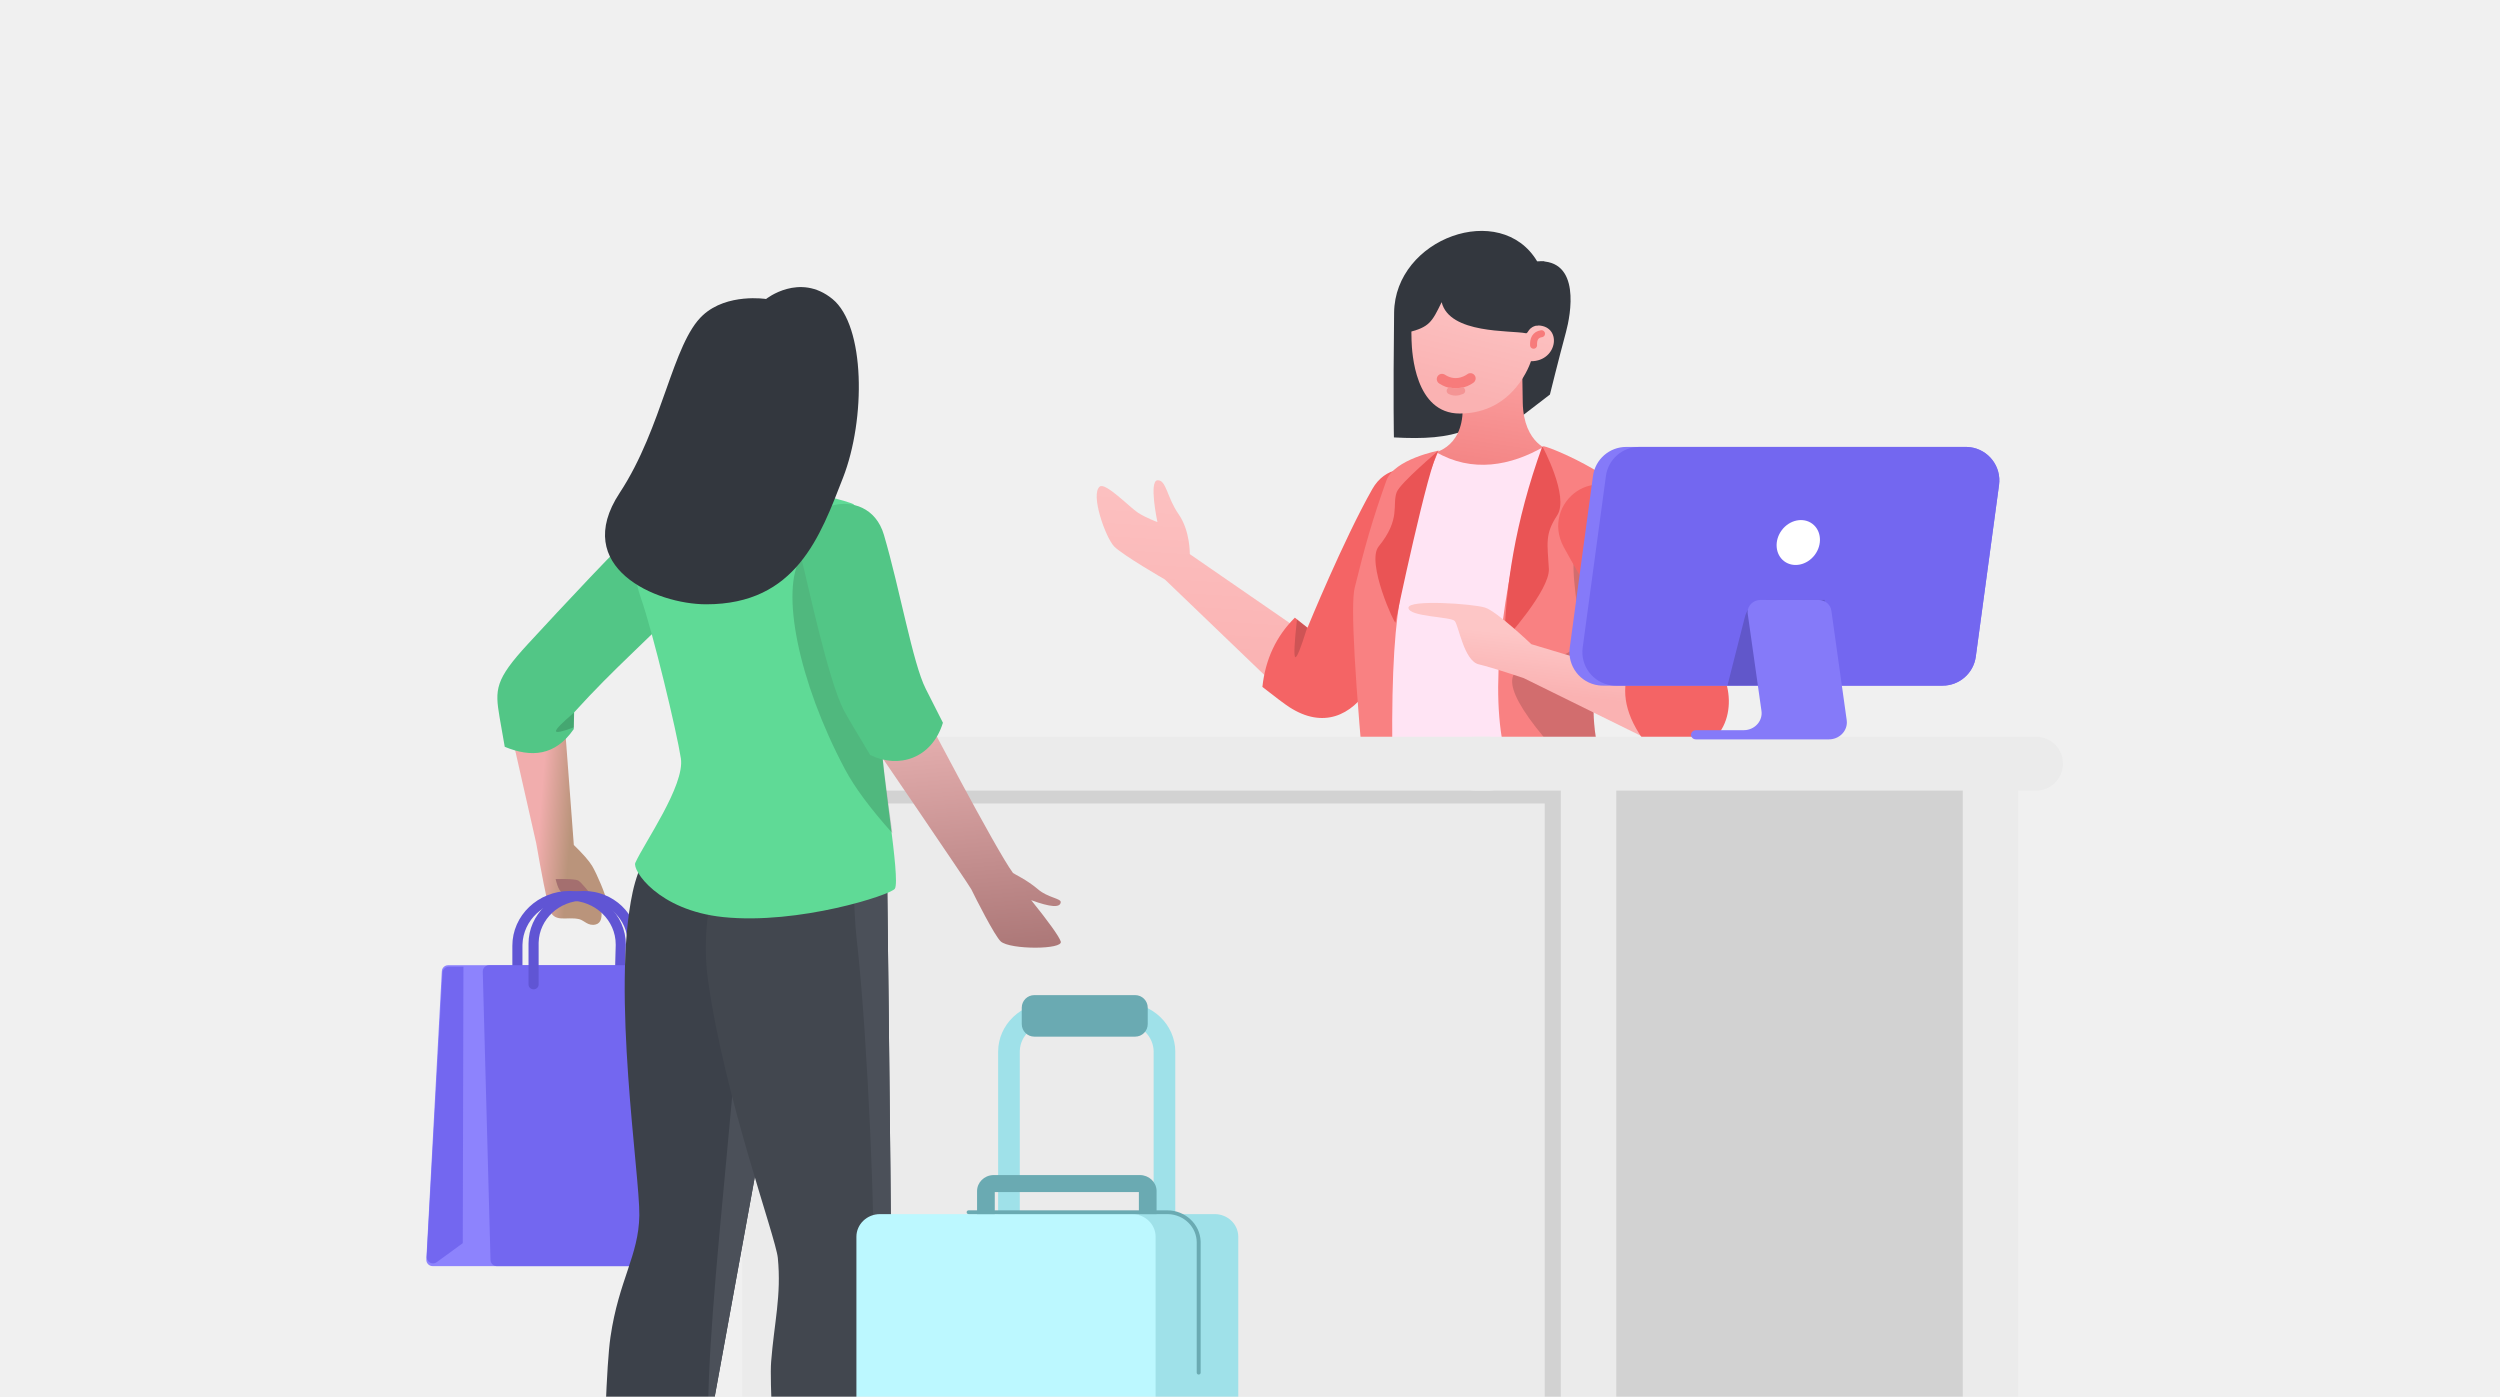
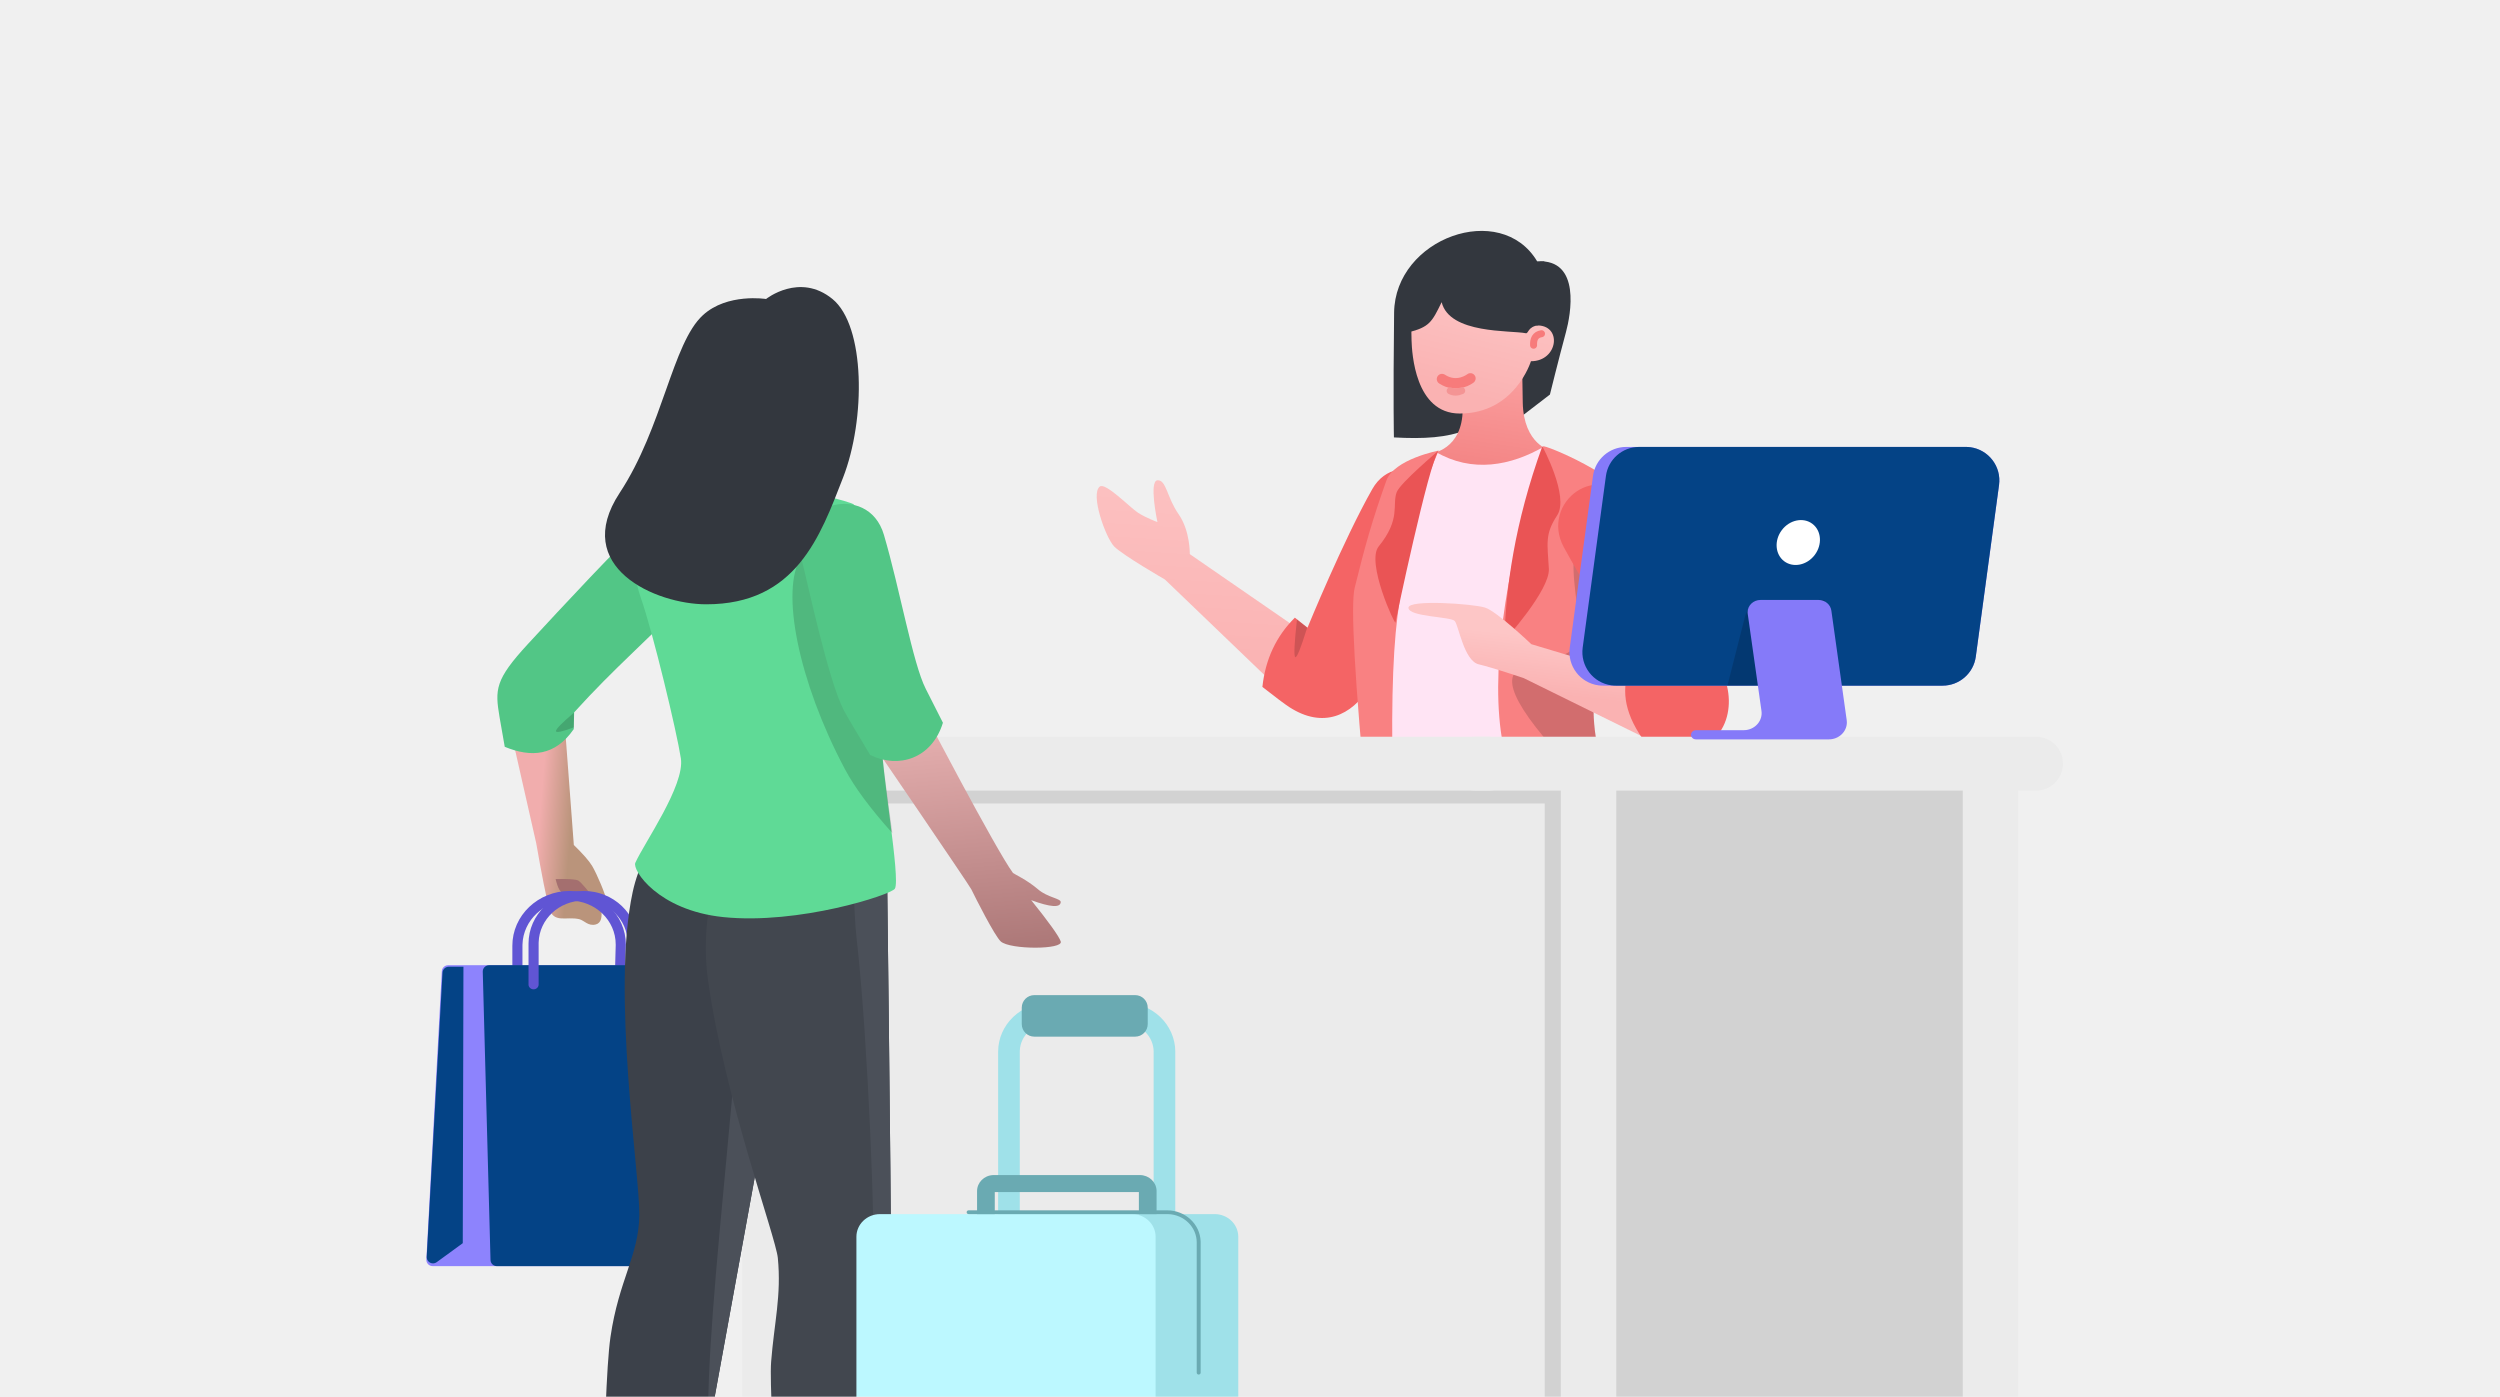
<svg xmlns="http://www.w3.org/2000/svg" xmlns:xlink="http://www.w3.org/1999/xlink" width="358px" height="200px" viewBox="0 0 358 200" version="1.1">
  <defs>
    <path d="M6,0 L352,0 C355.314,-6.08718376e-16 358,2.686 358,6 L358,200 L358,200 L0,200 L0,6 C-4.05812251e-16,2.686 2.686,6.08718376e-16 6,0 Z" id="path-1" />
    <linearGradient x1="100%" y1="28.702%" x2="100%" y2="138.491%" id="linearGradient-3">
      <stop stop-color="#7E1939" offset="0%" />
      <stop stop-color="#E35785" offset="100%" />
    </linearGradient>
    <linearGradient x1="100%" y1="28.702%" x2="100%" y2="96.604%" id="linearGradient-4">
      <stop stop-color="#9C2248" offset="0%" />
      <stop stop-color="#E35785" offset="100%" />
    </linearGradient>
    <linearGradient x1="42.833%" y1="-28.186%" x2="50%" y2="91.05%" id="linearGradient-5">
      <stop stop-color="#FDC6C6" offset="0%" />
      <stop stop-color="#FAB2B2" offset="100%" />
    </linearGradient>
    <linearGradient x1="44.771%" y1="-28.186%" x2="62.919%" y2="121.547%" id="linearGradient-6">
      <stop stop-color="#FFAFAF" offset="0%" />
      <stop stop-color="#F07777" offset="100%" />
    </linearGradient>
    <linearGradient x1="31.713%" y1="-1.016%" x2="55.144%" y2="86.96%" id="linearGradient-7">
      <stop stop-color="#FDC6C6" offset="0%" />
      <stop stop-color="#FAB2B2" offset="100%" />
    </linearGradient>
    <linearGradient x1="42.314%" y1="24.938%" x2="50%" y2="63.158%" id="linearGradient-8">
      <stop stop-color="#FDC6C6" offset="0%" />
      <stop stop-color="#FAB2B2" offset="100%" />
    </linearGradient>
    <linearGradient x1="40.233%" y1="35.954%" x2="59.343%" y2="59.89%" id="linearGradient-9">
      <stop stop-color="#F1ADAD" offset="0%" />
      <stop stop-color="#BA947B" offset="100%" />
    </linearGradient>
    <linearGradient x1="43.599%" y1="-28.186%" x2="50%" y2="111.154%" id="linearGradient-10">
      <stop stop-color="#FDC6C6" offset="0%" />
      <stop stop-color="#A47070" offset="100%" />
    </linearGradient>
    <linearGradient x1="46.493%" y1="-28.186%" x2="50%" y2="111.154%" id="linearGradient-11">
      <stop stop-color="#FDC6C6" offset="0%" />
      <stop stop-color="#A47070" offset="100%" />
    </linearGradient>
  </defs>
  <g id="📝-Pages-New" stroke="none" stroke-width="1" fill="none" fill-rule="evenodd">
    <g id="Knowledge-Base" transform="translate(-288, -445)">
      <g id="Illustration" transform="translate(288, 445)">
        <mask id="mask-2" fill="white">
          <use xlink:href="#path-1" />
        </mask>
        <g id="Mask" />
        <g mask="url(#mask-2)">
          <g transform="translate(61, 32)">
            <g id="Wom2.4" transform="translate(141, 109) scale(-1, 1) translate(-141, -109) translate(95, 0.5)">
              <g id="LLeg" transform="translate(27.06185, 78.22868)">
                <path d="M-6.88594311e-15,4.37589234e-14 C-6.88594311e-15,4.37589234e-14 6.481,59.226 7.01,64.638 C7.539,70.049 6.481,73.968 6.047,79.557 C5.614,85.146 7.701,120.3 7.701,120.3 C10.77,122.06 14.422,122.405 19.065,120.353 C19.065,120.353 23.329,76.56 23.288,66.586 C23.263,60.636 23.912,0.668 23.912,0.668 L-6.88594311e-15,4.37589234e-14 Z" id="Path" fill="url(#linearGradient-3)" />
                <ellipse id="Oval" fill-opacity="0.192" fill="#FFFFFF" transform="translate(19.72723, 67.04502) rotate(3) translate(-19.72723, -67.04502) " cx="19.727" cy="67.045" rx="2.584" ry="4.004" />
                <path d="M10.356,65.124 C10.888,68.87 9.458,75.967 6.066,86.414 L6.023,84.697 C5.975,82.425 5.973,80.654 6.039,79.671 L6.047,79.557 C6.467,74.154 7.469,70.312 7.058,65.174 L6.969,64.224 C6.746,62.034 6.056,55.61 5.19,47.622 L5.665,48.927 C8.293,56.213 9.857,61.612 10.356,65.124 Z" id="Path" fill-opacity="0.192" fill="#FFFFFF" />
              </g>
              <g id="RLeg" transform="translate(6.460736, 75.74981)">
                <path d="M16.46,0 C16.46,0 9.389,5.966 7.532,14.537 C4.438,28.825 5.995,55.214 5.903,61 C5.816,66.787 3.593,70.278 2.401,78.46 C1.209,86.642 2.389,123.207 2.389,123.207 C5.549,124.992 8.977,125.12 12.745,123.1 L34.878,1.908 L16.46,0 Z" id="Path" fill="url(#linearGradient-4)" />
                <ellipse id="Oval" fill-opacity="0.192" fill="#FFFFFF" transform="translate(17.53921, 68.2922) rotate(5) translate(-17.53921, -68.2922) " cx="17.539" cy="68.292" rx="2.906" ry="4.621" />
                <path d="M11.749,5.325 L14.511,5.681 C12.084,10.027 10.858,19.938 10.833,35.414 L10.833,35.905 C10.833,59.305 6.321,67.548 4.505,77.622 L4.451,77.927 C3.364,84.174 2.55,94.185 2.008,107.959 L1.953,104.544 C1.802,94.138 1.799,82.595 2.401,78.46 C3.593,70.278 5.816,66.787 5.903,61 L5.907,60.425 C5.906,53.641 4.53,28.396 7.532,14.537 C8.316,10.917 10.03,7.762 11.749,5.325 Z" id="Path" fill-opacity="0.192" fill="#FFFFFF" />
              </g>
              <g id="LArm" transform="translate(41.03859, 34.68479)">
                <path d="M36.581,12.166 C36.581,12.166 36.514,8.825 38.192,6.436 C39.87,4.046 39.937,1.508 41.207,1.591 C42.477,1.674 41.219,7.574 41.219,7.574 C41.219,7.574 42.83,6.987 43.988,6.245 C45.145,5.503 48.655,1.844 49.475,2.492 C50.866,3.597 48.626,9.828 47.406,11.074 C46.182,12.321 40.142,15.803 40.142,15.803 L22.352,32.886 L19.692,23.817 L36.581,12.166 Z" id="Path" fill="url(#linearGradient-5)" />
                <path d="M0.999,10.658 C3.742,16.721 8.763,27.858 10.833,31.181 C13.427,35.343 17.518,37.176 22.307,34.089 C22.975,33.658 24.268,32.689 26.187,31.183 C25.761,27.228 24.211,23.922 21.539,21.265 C20.329,22.218 19.724,22.695 19.724,22.695 C19.724,22.695 14.578,10.12 10.438,2.835 C6.852,-3.468 -3.175,1.44 0.999,10.658 Z" id="Path" fill="#F46465" />
                <path d="M19.778,22.702 C20.699,25.681 21.268,27.085 21.483,26.912 C21.698,26.74 21.616,24.947 21.236,21.534 L19.778,22.702 Z" id="Path" fill-opacity="0.16" fill="#000000" />
              </g>
              <g id="Head" transform="translate(22.61257, 0)">
                <path d="M7.573,21.808 L7.573,27.173 L3.44,24.001 C3.44,24.001 2.17,18.861 1.137,15.043 C0.489,12.649 -1.09,4.547 5.265,4.927 C10.471,-3.821 25.632,1.593 25.752,12.28 C25.898,25.133 25.779,30.138 25.779,30.138 C17.206,30.607 12.381,29.425 7.573,21.808 Z" id="Path" fill="#33373E" />
                <path d="M3.351,32.023 C3.351,32.023 7.196,31.162 7.329,25.157 C7.462,19.152 7.369,17.102 7.369,17.102 L15.837,16.957 C15.837,16.957 15.93,23.649 15.931,26.07 C15.935,31.956 20.475,32.438 20.475,32.438 C20.475,32.438 19.699,37.295 12.026,37.706 C6.034,38.027 3.351,32.023 3.351,32.023 Z" id="Path" fill="url(#linearGradient-6)" />
                <path d="M5.395,14.104 C1.617,13.964 2.233,19.236 6.157,19.229 C6.157,19.229 8.437,26.718 16.351,26.718 C22.778,26.718 23.196,17.99 23.254,16.248 C23.317,14.392 23.325,8.292 23.325,8.292 L5.248,8.284 L5.395,14.104 Z" id="Path" fill="url(#linearGradient-7)" />
                <path d="M5.102,14.069 C6.668,14.315 6.478,15.303 6.904,15.217 C9.065,14.779 17.816,15.357 18.943,10.77 C20.345,13.636 20.687,14.34 23.774,15.109 L23.774,6.712 L4.249,4.927 C4.249,4.927 4.552,13.982 5.102,14.069 Z" id="Path" fill="#33373E" />
                <path d="M14.961,21.057 C14.961,21.057 16.284,23.087 18.8,22.407" id="Path" stroke="#F77B7B" stroke-width="1.5" stroke-linecap="round" transform="translate(16.88053, 21.80175) rotate(-18) translate(-16.88053, -21.80175) " />
                <path d="M16.066,23.478 C16.661,23.715 17.226,23.714 17.721,23.439" id="Path" stroke="#F49494" stroke-linecap="round" transform="translate(16.89376, 23.54516) rotate(2) translate(-16.89376, -23.54516) " />
                <path d="M5.578,17.034 C5.806,16.219 5.693,15.504 4.842,15.169" id="Path-8" stroke="#F77B7B" stroke-linecap="round" transform="translate(5.261431, 16.10127) rotate(-13) translate(-5.261431, -16.10127) " />
              </g>
              <g id="Body" transform="translate(12.92147, 30.7926)">
                <path d="M13.901,0.616 C18.726,3.433 24.304,4.465 29.496,1.407 C37.97,17.333 40.082,36.336 38.044,57.34 C25.687,62.003 15.302,61.086 6.461,55.756 L13.901,0.616 Z" id="Path" fill="#FFE4F4" />
                <path d="M14.112,0.629 C22.103,25.581 26.895,60.956 1.938,54.802 C15.195,31.535 -2.827,21.063 1.258,9.038 C2.655,4.927 14.008,0.306 14.112,0.629 Z" id="Path" fill="#F98182" />
                <path d="M5.099,10.99 C14.131,12.289 6.685,27.321 9.667,29.585 C12.648,31.85 17.837,32.094 18.396,33.477 C19.521,36.258 14.085,43.277 2.089,54.534 L1.938,54.802 C13.486,34.534 1.3,23.976 0.666,13.642 C2.004,11.641 3.482,10.758 5.099,10.99 Z" id="Path" fill-opacity="0.16" fill="#000000" />
                <path d="M14.22,0.616 C14.22,0.616 10.314,7.804 12.094,10.51 C13.869,13.215 13.492,14.468 13.282,18.161 C13.109,21.236 19.655,28.438 19.655,28.438 C19.463,21.029 18.209,11.626 14.22,0.616 Z" id="Path" fill="#EA5455" />
                <path d="M29.073,1.232 C32.123,8.522 33.589,14.243 34.956,24.944 C35.716,30.886 35.906,39.987 35.526,52.249 L39.294,52.955 C41.09,34.012 41.688,23.321 41.088,20.882 C39.576,14.742 38.552,11.155 36.556,5.543 C35.457,2.462 29.073,1.232 29.073,1.232 Z" id="Path" fill="#F98182" />
                <path d="M29.073,1.232 C29.073,1.232 34.563,5.859 35.069,7.181 C35.76,8.984 34.438,11.016 37.646,14.948 C39.507,17.223 35.266,26.361 35.247,25.845 C35.247,25.703 30.493,3.088 29.073,1.232 Z" id="Path" fill="#EA5455" />
              </g>
              <g id="RArm" transform="translate(0, 36.88954)">
                <path d="M28.712,22.859 C28.712,22.859 33.632,18.163 35.336,17.618 C37.04,17.073 46.373,16.418 46.31,17.65 C46.239,18.969 40.233,18.893 39.677,19.542 C39.122,20.191 38.349,25.243 36.25,25.741 C34.155,26.239 29.811,27.713 29.811,27.713 L10.478,37.235 L12.538,27.714 L28.712,22.859 Z" id="Path" fill="url(#linearGradient-8)" />
                <path d="M13.903,2.975 C8.039,10.865 3.032,22.883 1.11,27.568 C-0.812,32.253 1.127,39.32 9.578,37.933 C10.248,37.823 11.129,37.565 12.221,37.161 C15.328,33.1 15.873,29.614 14.713,26.511 C13.985,26.804 13.62,26.95 13.62,26.95 C13.62,26.95 22.02,12.759 24.071,8.954 C27.497,2.6 19.069,-3.976 13.903,2.975 Z" id="Path" fill="#F46465" />
                <path d="M13.62,26.95 C10.776,28.275 9.533,28.646 9.89,28.063 C10.248,27.48 12.033,26.19 15.245,24.192 L13.62,26.95 Z" id="Path" fill-opacity="0.16" fill="#000000" />
              </g>
            </g>
            <g id="Group-25" transform="translate(37, 73.5)">
              <polygon id="Rectangle" fill="#EBEBEB" points="179.554 2.572 191.016 2.572 191.016 146.657 179.554 146.657" />
              <polygon id="Rectangle" fill="#D2D2D2" points="115.333 2.572 183.071 2.572 183.071 146.657 115.333 146.657" />
              <polygon id="Rectangle" fill="#EBEBEB" points="121.988 2.572 133.451 2.572 133.451 146.657 121.988 146.657" />
              <polygon id="Rectangle" fill="#D2D2D2" points="122.924 2.572 125.505 2.572 125.505 146.657 122.924 146.657" />
              <polygon id="Rectangle" fill="#EBEBEB" points="111.74 2.572 123.203 2.572 123.203 146.657 111.74 146.657" />
              <polygon id="Rectangle" fill="#EBEBEB" points="8.3 2.572 115.258 2.572 115.258 146.657 8.3 146.657" />
              <polygon id="Rectangle" fill="#D2D2D2" points="8.224 1.837 125.303 1.837 125.303 9.555 8.224 9.555" />
              <path d="M3.859,0 L115.118,0 C117.25,4.47172551e-15 118.977,1.728 118.977,3.859 C118.977,5.99 117.25,7.718 115.118,7.718 L3.859,7.718 C1.728,7.718 2.60988004e-16,5.99 0,3.859 C-2.60988004e-16,1.728 1.728,3.91482006e-16 3.859,0 Z" id="Rectangle" fill="#EBEBEB" />
              <path d="M113.296,0 L193.559,0 C195.69,-1.58910568e-14 197.418,1.728 197.418,3.859 C197.418,5.99 195.69,7.718 193.559,7.718 L113.296,7.718 C111.165,7.718 109.438,5.99 109.438,3.859 C109.438,1.728 111.165,3.91482006e-16 113.296,0 Z" id="Rectangle" fill="#EBEBEB" />
            </g>
            <g id="Desktop1" transform="translate(194.5, 53) scale(-1, 1) translate(-194.5, -53) translate(163, 32)">
              <path d="M5.494,-5.53605471e-14 L54.126,-5.53605471e-14 C56.528,-5.66899778e-14 58.56,1.776 58.883,4.156 L62.211,28.74 C62.567,31.367 60.726,33.785 58.099,34.141 C57.885,34.17 57.67,34.184 57.455,34.184 L8.822,34.184 C6.42,34.184 4.388,32.409 4.066,30.028 L0.737,5.444 C0.381,2.817 2.223,0.399 4.85,0.043 C5.063,0.015 5.278,-5.70973333e-14 5.494,-5.53605471e-14 Z" id="Rectangle" fill="#857AF9" />
-               <path d="M5.494,-5.53605471e-14 L52.275,-5.53605471e-14 C54.677,-6.00687253e-14 56.709,1.776 57.031,4.156 L60.36,28.74 C60.716,31.367 58.874,33.785 56.247,34.141 C56.034,34.17 55.819,34.184 55.603,34.184 L8.822,34.184 C6.42,34.184 4.388,32.409 4.066,30.028 L0.737,5.444 C0.381,2.817 2.223,0.399 4.85,0.043 C5.063,0.015 5.278,-5.70973333e-14 5.494,-5.53605471e-14 Z" id="Rectangle" fill="#7367F0" />
+               <path d="M5.494,-5.53605471e-14 L52.275,-5.53605471e-14 C54.677,-6.00687253e-14 56.709,1.776 57.031,4.156 L60.36,28.74 C60.716,31.367 58.874,33.785 56.247,34.141 C56.034,34.17 55.819,34.184 55.603,34.184 L8.822,34.184 C6.42,34.184 4.388,32.409 4.066,30.028 L0.737,5.444 C0.381,2.817 2.223,0.399 4.85,0.043 C5.063,0.015 5.278,-5.70973333e-14 5.494,-5.53605471e-14 Z" id="Rectangle" fill="#044386" />
              <path d="M25.714,21.913 L34.026,21.913 C35.49,21.913 36.767,22.906 37.127,24.324 L39.635,34.184 L39.635,34.184 L25.714,34.087 L25.714,21.913 Z" id="Rectangle" fill-opacity="0.16" fill="#000000" />
              <ellipse id="Oval" fill="#FFFFFF" transform="translate(29.4862, 13.68903) rotate(-37) translate(-29.4862, -13.68903) " cx="29.486" cy="13.689" rx="2.952" ry="3.355" />
              <path d="M34.89,21.913 C35.913,21.913 36.742,22.698 36.742,23.666 C36.742,23.736 36.737,23.806 36.729,23.875 L34.757,37.805 C34.568,39.138 35.557,40.363 36.964,40.542 C37.077,40.556 37.191,40.563 37.306,40.563 L44.151,40.563 C44.535,40.563 44.846,40.858 44.846,41.221 C44.846,41.584 44.535,41.878 44.151,41.878 L25.101,41.878 C23.681,41.878 22.529,40.788 22.529,39.443 C22.529,39.336 22.537,39.229 22.552,39.123 L24.747,23.457 C24.859,22.576 25.648,21.913 26.585,21.913 L34.89,21.913 Z" id="Path" fill="#857AF9" />
            </g>
            <g id="Wom4.7" transform="translate(46, 114.5) scale(-1, 1) translate(-46, -114.5) translate(0, 8.5)">
              <g id="RArm" transform="translate(50.82518, 32.53227)">
                <g id="Group-10" transform="translate(21.76113, 42.48585) scale(-1, 1) rotate(-15) translate(-21.76113, -42.48585) translate(16.26113, 24.48585)">
                  <path d="M5.778,23.755 C6.712,25.319 7.297,26.507 7.533,27.316 C7.888,28.53 8.388,32.052 8.222,32.729 C8.111,33.181 7.776,33.387 7.218,33.348 C7.098,34.823 6.652,35.56 5.878,35.56 C4.75,35.56 4.41,34.559 3.788,34.22 C2.099,33.303 0.022,33.923 0.022,31.515 C0.022,29.909 0.229,26.77 0.643,22.097 L1.484,0.553 L10.008,1.369 L5.778,23.755 Z" id="Path-17" fill="url(#linearGradient-9)" />
                  <path d="M7.218,33.348 C6.089,30.618 5.376,29.114 5.077,28.838 C4.779,28.561 3.753,28.214 1.999,27.796 C1.954,29.191 2.176,29.95 2.664,30.075 C3.056,30.175 4.957,31.289 5.932,31.953 C6.263,32.178 6.692,32.643 7.218,33.348 Z" id="Path-18" fill="#A46F6F" />
                </g>
                <path d="M10.101,2.065 C2.983,-4.102 -3.95,4.865 2.662,11.653 C10.052,19.242 13.981,22.39 19.957,28.978 C19.957,28.978 19.976,29.779 20.015,31.379 C22.683,35.242 26.105,35.471 29.896,33.91 C30.27,31.801 30.515,30.398 30.632,29.701 C31.305,25.691 31.326,24.331 26.53,19.137 C21.734,13.944 13.191,4.742 10.101,2.065 Z" id="Path" fill="#52C686" />
                <path d="M19.994,29.03 C21.706,30.489 22.562,31.362 22.562,31.651 C22.562,31.94 21.706,31.764 19.994,31.123 L19.994,29.03 Z" id="Path-24" fill-opacity="0.16" fill="#000000" />
              </g>
              <g id="Group-72" transform="translate(70.5, 114.0481) scale(-1, 1) translate(-70.5, -114.0481) translate(49, 86.54812)">
                <path d="M3.169,11.171 L35.578,11.171 C36.075,11.171 36.478,11.574 36.478,12.071 L36.478,53.361 C36.478,53.858 36.075,54.261 35.578,54.261 L0.95,54.261 C0.453,54.261 0.05,53.858 0.05,53.361 C0.05,53.345 0.05,53.329 0.051,53.313 L2.27,12.023 C2.296,11.546 2.691,11.171 3.169,11.171 Z" id="Rectangle" fill="#8D83FD" />
                <path d="M20.589,0.537 C25.023,0.537 28.618,3.967 28.618,8.198 L28.617,8.296 L28.495,12.847 C28.484,13.228 28.152,13.529 27.752,13.519 C27.379,13.51 27.08,13.233 27.05,12.886 L27.048,12.811 L27.168,8.36 C27.17,8.306 27.17,8.252 27.17,8.198 C27.17,4.73 24.224,1.918 20.589,1.918 C16.91,1.918 13.916,4.717 13.819,8.205 L13.816,8.38 L13.816,12.829 C13.816,13.21 13.492,13.519 13.092,13.519 C12.719,13.519 12.412,13.25 12.373,12.904 L12.369,12.829 L12.369,8.38 C12.369,4.048 16.049,0.537 20.589,0.537 Z" id="Path" fill="#6055D4" />
-                 <path d="M9.031,11.171 L39.1,11.171 C39.578,11.171 39.973,11.546 39.998,12.023 L42.218,53.313 C42.244,53.809 41.864,54.233 41.367,54.26 C41.351,54.261 41.335,54.261 41.319,54.261 L10.14,54.261 C9.653,54.261 9.254,53.873 9.241,53.386 L8.131,12.096 C8.118,11.599 8.51,11.185 9.007,11.172 C9.015,11.172 9.023,11.171 9.031,11.171 Z" id="Rectangle" fill="#7367F0" />
+                 <path d="M9.031,11.171 L39.1,11.171 C39.578,11.171 39.973,11.546 39.998,12.023 L42.218,53.313 C42.244,53.809 41.864,54.233 41.367,54.26 C41.351,54.261 41.335,54.261 41.319,54.261 L10.14,54.261 C9.653,54.261 9.254,53.873 9.241,53.386 L8.131,12.096 C8.118,11.599 8.51,11.185 9.007,11.172 C9.015,11.172 9.023,11.171 9.031,11.171 Z" id="Rectangle" fill="#044386" />
                <path d="M22.583,0.537 C26.853,0.537 30.314,3.84 30.314,7.913 L30.312,8.087 L30.167,13.95 C30.158,14.331 29.826,14.633 29.427,14.624 C29.054,14.616 28.753,14.339 28.723,13.993 L28.72,13.917 L28.865,8.055 C28.866,8.008 28.867,7.961 28.867,7.913 C28.867,4.602 26.054,1.918 22.583,1.918 C19.081,1.918 16.23,4.581 16.135,7.901 L16.132,8.073 L16.132,13.934 C16.132,14.315 15.808,14.624 15.408,14.624 C15.035,14.624 14.728,14.355 14.689,14.009 L14.685,13.934 L14.685,8.073 C14.685,3.911 18.221,0.537 22.583,0.537 Z" id="Path" fill="#6055D4" />
-                 <path d="M5.365,11.388 L5.268,50.976 L1.534,53.696 C1.132,53.989 0.569,53.901 0.277,53.499 C0.154,53.331 0.094,53.126 0.105,52.919 L2.366,12.239 C2.393,11.762 2.787,11.388 3.265,11.388 L5.365,11.388 L5.365,11.388 Z" id="Path-98" fill="#7367F0" />
+                 <path d="M5.365,11.388 L5.268,50.976 L1.534,53.696 C1.132,53.989 0.569,53.901 0.277,53.499 C0.154,53.331 0.094,53.126 0.105,52.919 L2.366,12.239 C2.393,11.762 2.787,11.388 3.265,11.388 L5.365,11.388 L5.365,11.388 Z" id="Path-98" fill="#044386" />
              </g>
              <g id="RLeg" transform="translate(35.16814, 72.74425)">
                <path d="M0,1.902 L18.341,0 L18.61,0.239 C19.917,1.427 25.598,6.946 27.23,14.489 C30.312,28.73 26.188,55.031 26.279,60.799 C26.366,66.566 29.222,70.046 30.41,78.201 C31.597,86.355 31.709,122.799 31.709,122.799 C28.561,124.579 25.792,124.706 22.039,122.693 L0,1.902 Z" id="Path" fill="#3C414A" />
                <path d="M16.383,91.69 L1.82852956e-14,1.902 L10.197,0.844 C10.652,32.037 16.993,74.2 16.383,91.69 Z" id="Path" fill="#4B5059" />
              </g>
              <g id="LLEg" transform="translate(16.30481, 75.21494)">
                <path d="M9.766,0.666 L30.36,0 L30.514,0.272 C31.514,2.08 36.989,12.668 35.299,24.703 C32.925,41.595 25.605,61.399 25.31,64.424 C24.783,69.818 25.837,73.723 26.269,79.294 C26.7,84.865 23.978,119.903 23.978,119.903 C20.922,121.656 17.286,122.001 12.662,119.956 C10.309,88.228 9.121,69.853 9.101,64.832 C9.07,57.301 9.766,0.666 9.766,0.666 Z" id="Path" fill="#42474F" />
                <path d="M14.003,18.937 L13.865,20.189 C12.444,33.386 11.243,61.414 11.75,65.736 L11.821,66.284 C12.388,71.053 12.237,83.023 11.367,102.196 L10.595,91.191 C9.661,77.563 9.165,68.951 9.106,65.352 L9.101,64.832 C9.07,57.301 9.766,0.666 9.766,0.666 L14.109,0.526 C14.573,7.767 14.538,13.904 14.003,18.937 Z" id="Path" fill="#4B5059" />
              </g>
              <g id="Body" transform="translate(23.25663, 29.18373)">
                <path d="M31.41,2.554 C34.116,6.345 38.624,19.214 38.88,22.109 C39.168,25.448 35.416,30.768 35.354,35.602 C35.299,40.437 38.153,56.222 37.295,57.582 C36.757,58.443 23.533,62.762 12.722,61.644 C3.387,60.678 -0.333,54.909 0.129,53.872 C1.392,51.04 7.25,42.775 6.653,38.917 C6.063,35.059 2.637,20.818 0.936,15.972 C-0.758,11.125 -0.193,6.036 2.969,3.951 C4.534,2.919 8.709,-0.013 16.145,4.42175139e-05 C23.58,0.014 31.201,2.26 31.41,2.554 Z" id="Path" fill="#5FDA96" transform="translate(19.44791, 30.91374) scale(-1, 1) translate(-19.44791, -30.91374) " />
                <path d="M3.265,11.516 L3.951,11.221 C10.141,8.607 13.834,8.234 15.028,10.101 C18.024,14.785 15.441,27.864 8.752,40.456 C7.365,43.068 5.101,46.121 1.96,49.615 L2.177,47.972 C2.794,43.383 3.571,38.147 3.542,35.602 C3.48,30.768 -0.272,25.448 0.016,22.109 C0.156,20.525 1.57,15.953 3.265,11.516 Z" id="Path" fill-opacity="0.16" fill="#000000" />
              </g>
              <g id="Head" transform="translate(32.72671, 8.205586)" fill="url(#linearGradient-10)">
                <path d="M1.84,5.121 C-0.694,5.386 -0.514,9.636 2.571,9.858 C3.201,13.956 5.45,15.908 8.191,16.134 L8.039,22.332 L20.165,22.325 C20.165,22.325 16.75,17.947 16.92,11.953 C17.091,5.958 16.806,0.328 16.806,0.328 L1.1,0.597 L1.84,5.121 Z" id="Path" />
              </g>
              <g id="LArm" transform="translate(0, 31.66065)">
                <path d="M26.786,32.07 C26.786,32.07 15.174,54.537 14.942,55.215 C14.49,56.535 12.43,62.256 11.662,63.14 C10.494,64.482 2.883,65.412 3.142,64.186 C3.307,63.402 4.467,61.273 6.621,57.798 C4.009,59.142 2.621,59.411 2.457,58.604 C2.347,58.066 4.227,57.736 5.46,56.379 C6.858,54.841 8.678,53.721 8.735,53.619 C10.817,49.888 18.762,28.736 18.762,28.736 L26.786,32.07 Z" id="Path" fill="url(#linearGradient-11)" transform="translate(14.61906, 46.74696) rotate(7) translate(-14.61906, -46.74696) " />
                <path d="M26.423,4.427 C24.124,12.255 22.288,22.818 20.443,26.461 C20.141,27.057 19.318,28.683 17.973,31.338 C19.551,36.446 24.287,37.979 28.395,35.946 C30.474,32.504 31.728,30.377 32.156,29.565 C34.41,25.291 37.426,10.913 38.284,7.624 C40.251,0.086 28.723,-3.4 26.423,4.427 Z" id="Path" fill="#52C686" />
              </g>
              <path d="M32.114,30.084 C38.319,20.658 39.641,8.656 44.041,4.627 C47.533,1.43 53.077,2.317 53.077,2.317 C53.077,2.317 57.878,-1.525 62.586,2.317 C67.294,6.159 67.37,19.52 64.096,27.918 C60.823,36.316 57.387,46.036 44.509,46.036 C37.293,46.036 25.105,40.73 32.114,30.084 Z" id="Path" fill="#33373E" transform="translate(48.18928, 23.32264) scale(-1, 1) translate(-48.18928, -23.32264) " />
            </g>
            <g id="Group-113" transform="translate(56, 110.5)">
              <path d="M43.972,1.081 C48.02,1.081 51.301,4.228 51.301,8.11 L51.301,62.179 L25.933,62.179 L25.933,8.11 C25.933,4.228 29.214,1.081 33.261,1.081 L43.972,1.081 Z M43.972,4.055 L33.261,4.055 C30.972,4.055 29.108,5.8 29.035,7.979 L29.033,8.11 L29.033,59.205 L48.201,59.205 L48.201,8.11 C48.201,5.915 46.381,4.127 44.109,4.057 L43.972,4.055 Z" id="Rectangle" fill="#9FE1E9" />
              <path d="M31.115,0 L45.555,0 C46.549,-4.04660118e-16 47.355,0.806 47.355,1.8 L47.355,4.148 C47.355,5.142 46.549,5.948 45.555,5.948 L31.115,5.948 C30.121,5.948 29.315,5.142 29.315,4.148 L29.315,1.8 C29.315,0.806 30.121,-3.94290921e-17 31.115,0 Z" id="Rectangle" fill="#6AAAB2" />
              <path d="M46.227,25.769 C47.512,25.769 48.56,26.739 48.621,27.956 L48.623,28.067 L48.623,33.678 L46.087,33.678 L46.087,28.202 L25.452,28.202 L25.452,33.252 L22.915,33.252 L22.915,28.067 C22.915,26.836 23.925,25.83 25.195,25.772 L25.311,25.769 L46.227,25.769 Z" id="Path" fill="#6AAAB2" />
              <path d="M26.496,31.36 L56.939,31.36 C58.807,31.36 60.321,32.812 60.321,34.604 L60.321,103.812 C60.321,105.603 58.807,107.056 56.939,107.056 L26.496,107.056 C24.628,107.056 23.114,105.603 23.114,103.812 L23.114,34.604 C23.114,32.812 24.628,31.36 26.496,31.36 Z" id="Rectangle" fill="#9FE1E9" />
              <path d="M9.02,31.36 L45.1,31.36 C46.968,31.36 48.483,32.812 48.483,34.604 L48.483,103.812 C48.483,105.603 46.968,107.056 45.1,107.056 L9.02,107.056 C7.152,107.056 5.638,105.603 5.638,103.812 L5.638,34.604 C5.638,32.812 7.152,31.36 9.02,31.36 Z" id="Rectangle" fill="#BCF8FF" />
              <path d="M50.142,30.819 C52.74,30.819 54.856,32.803 54.932,35.277 L54.934,35.415 L54.934,54.069 C54.934,54.218 54.808,54.339 54.652,54.339 C54.514,54.339 54.398,54.243 54.375,54.117 L54.37,54.069 L54.37,35.415 C54.37,33.219 52.551,31.431 50.279,31.362 L50.142,31.36 L21.704,31.36 C21.549,31.36 21.422,31.239 21.422,31.089 C21.422,30.957 21.522,30.846 21.654,30.823 L21.704,30.819 L50.142,30.819 Z" id="Path-216" fill="#6AAAB2" />
            </g>
          </g>
        </g>
      </g>
    </g>
  </g>
</svg>
